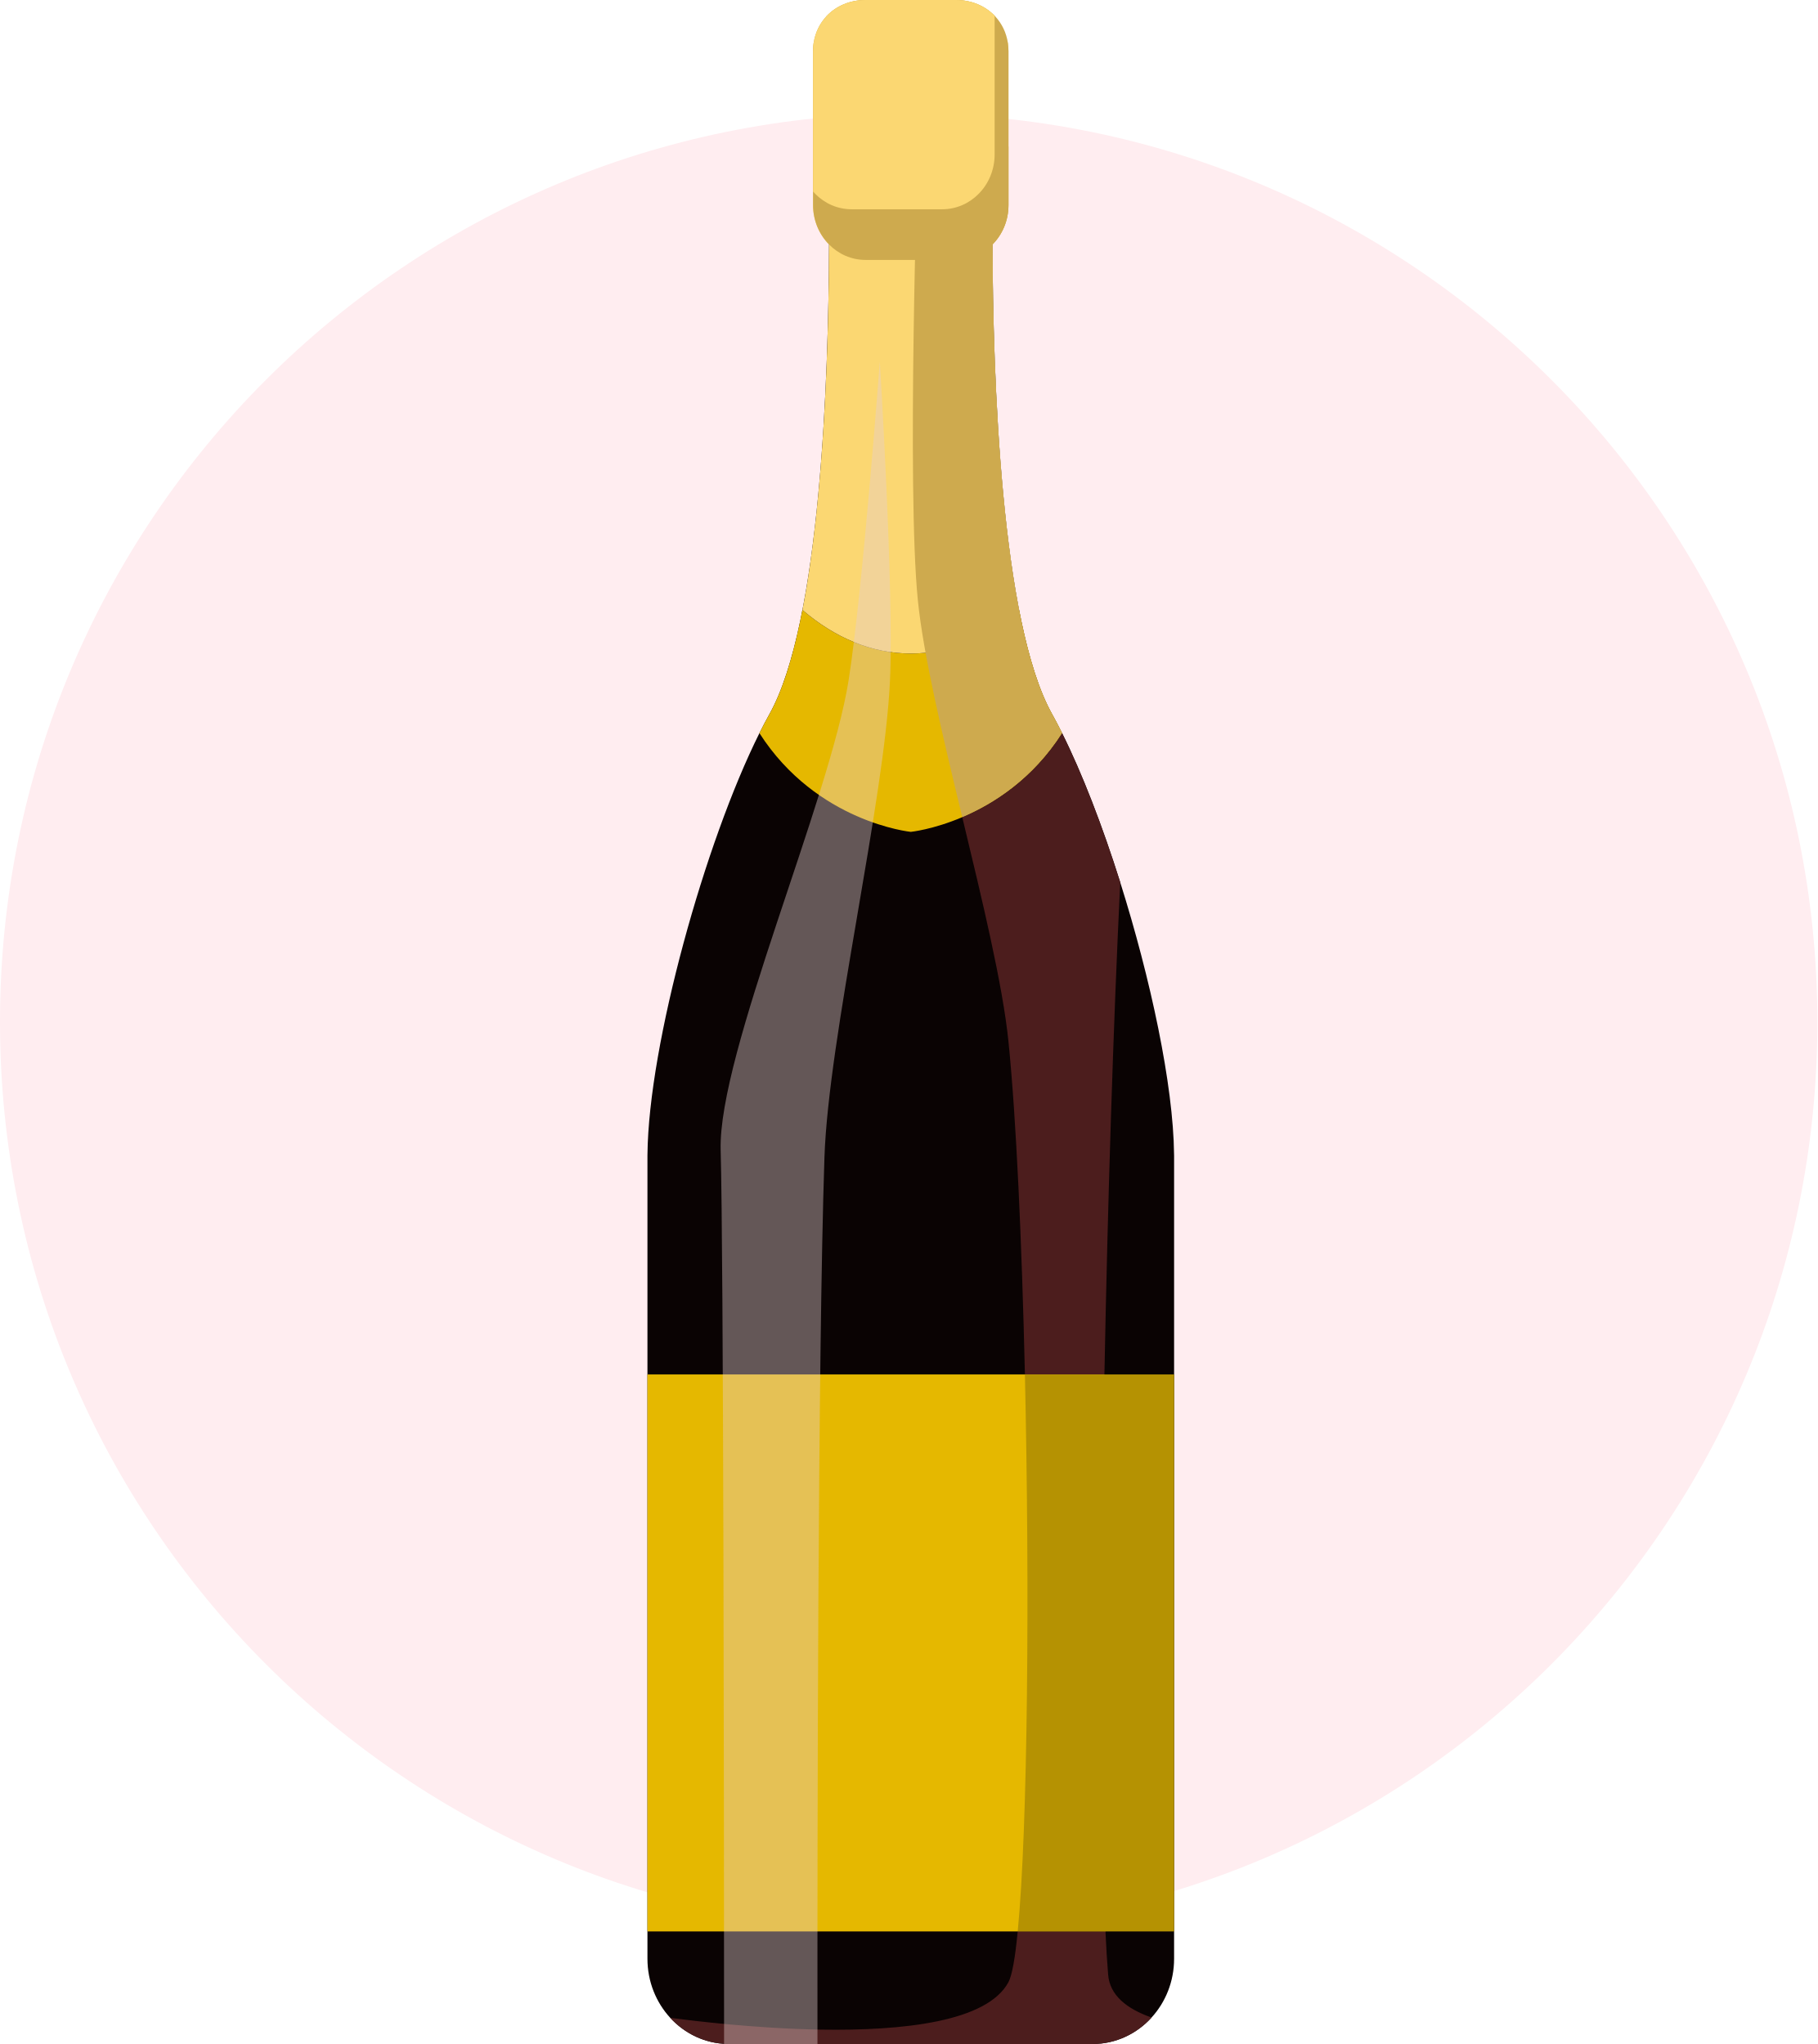
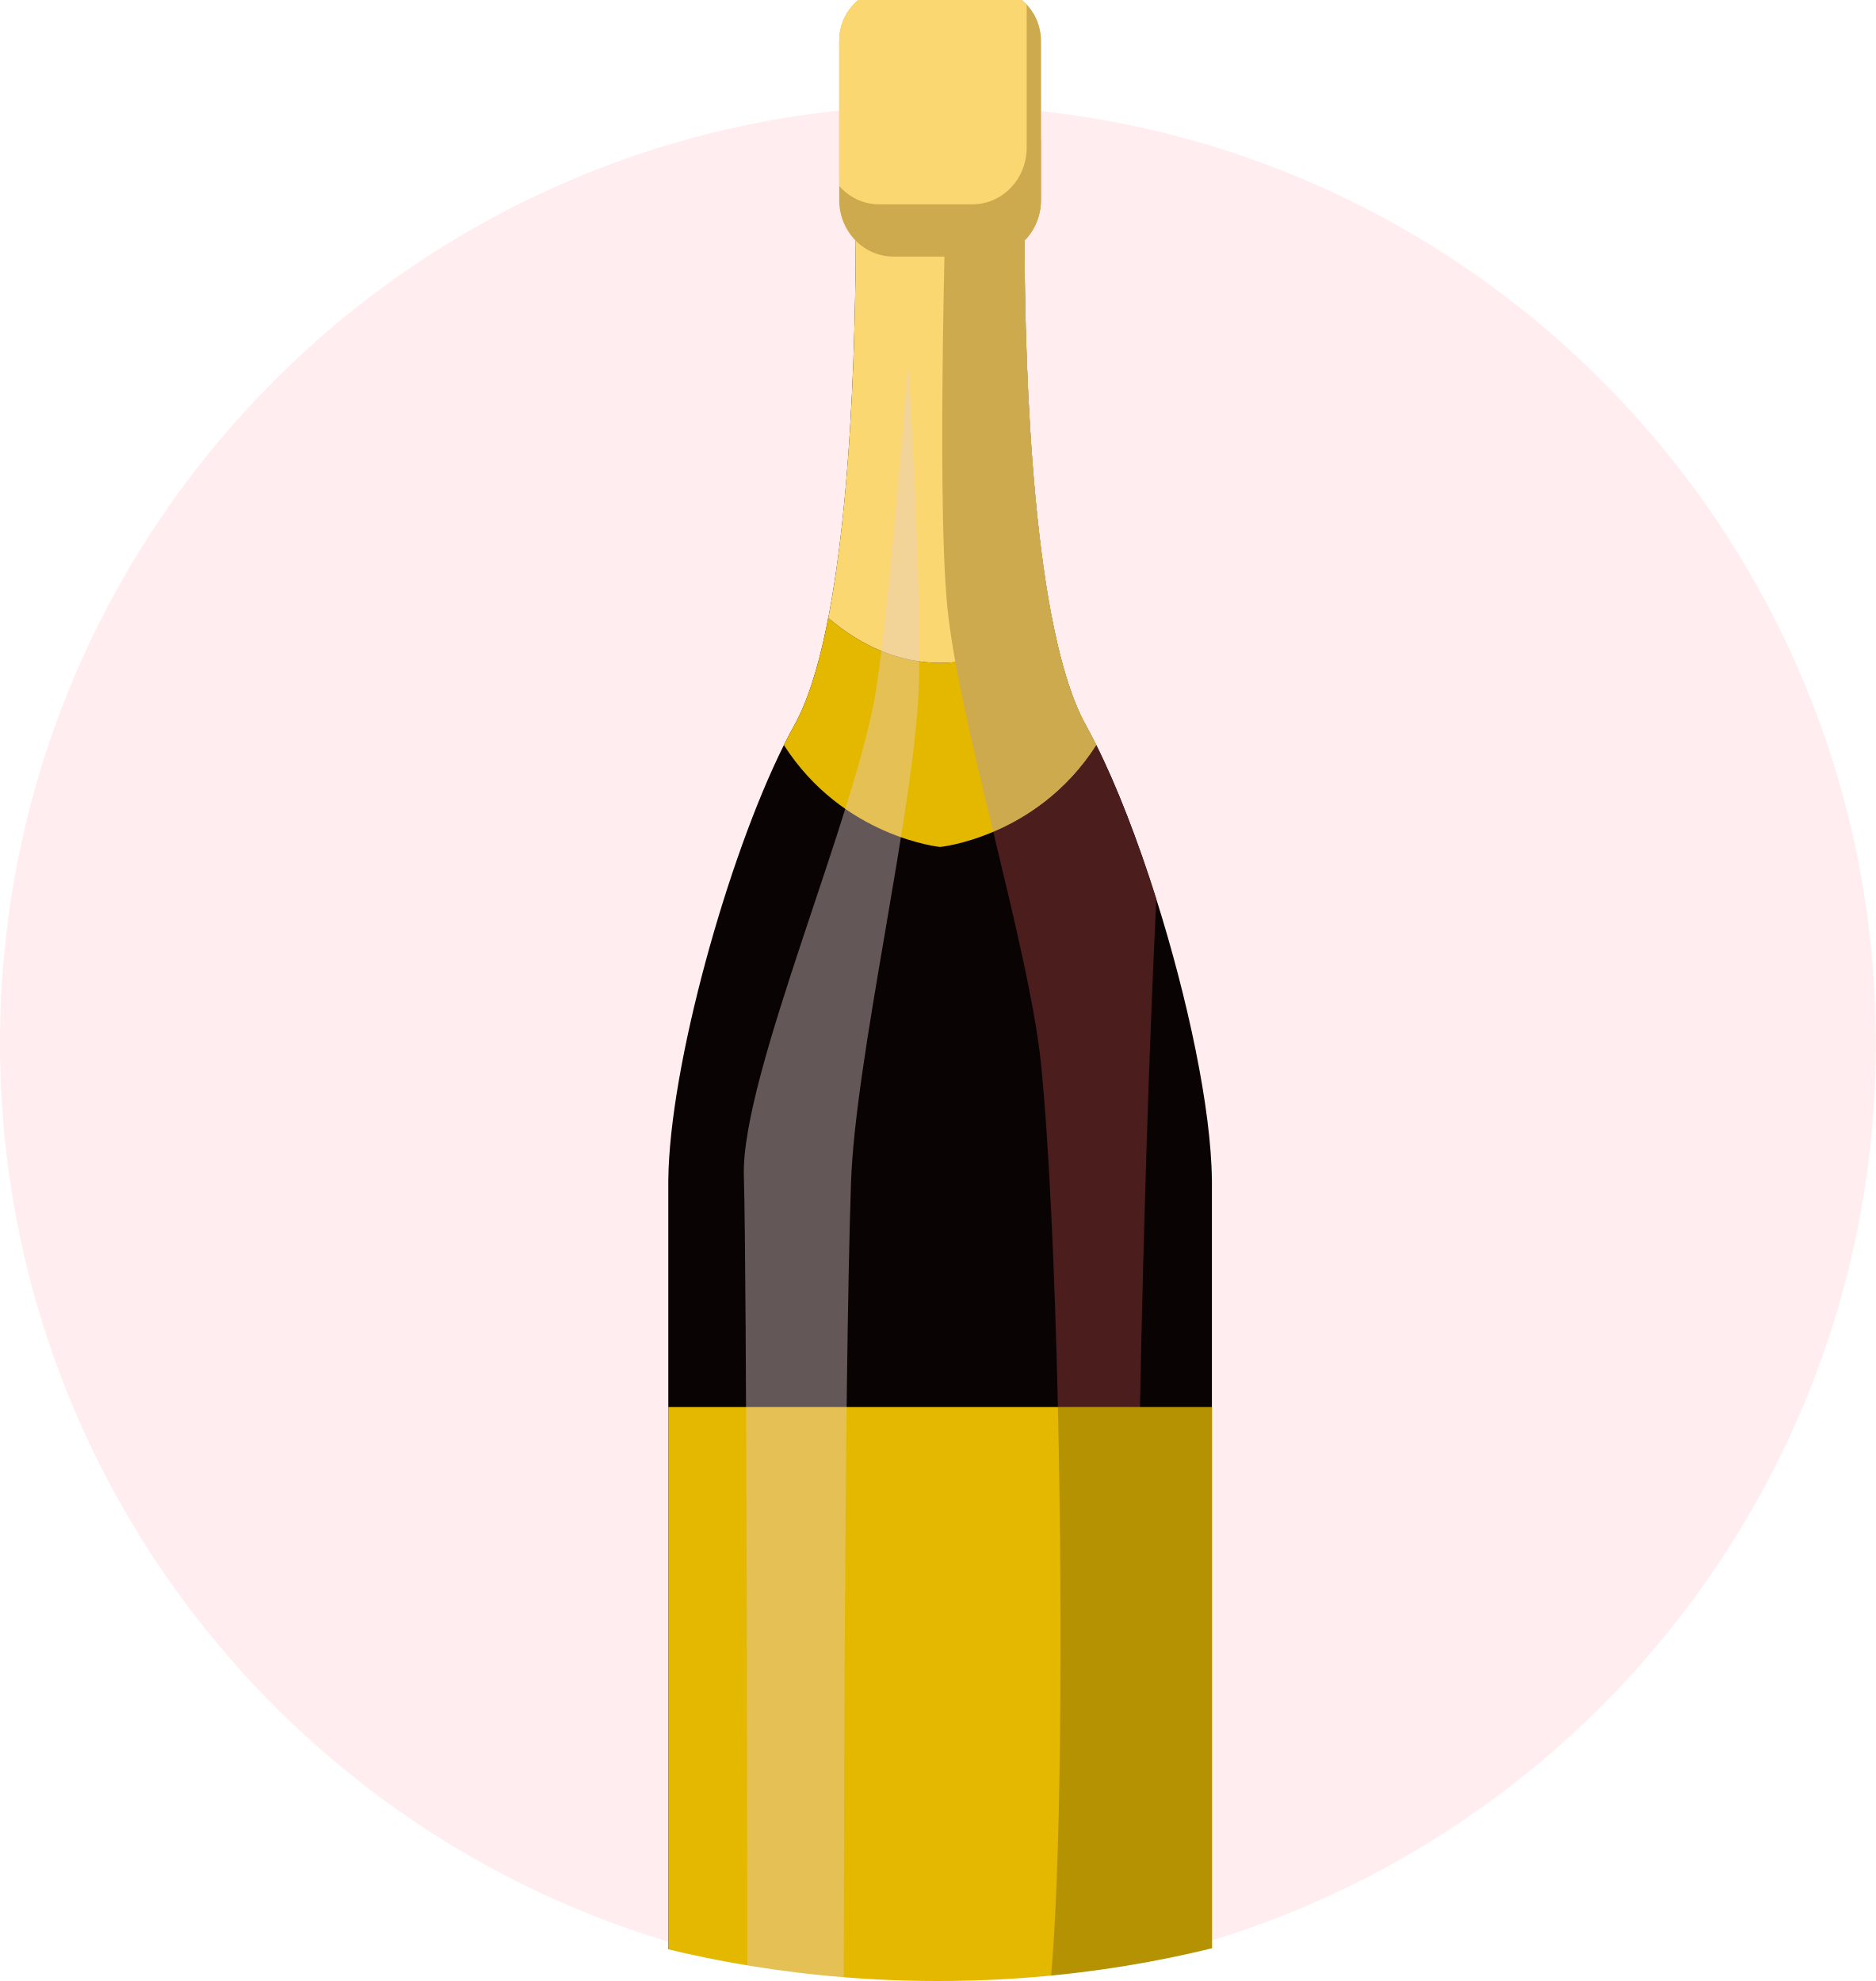
- <svg xmlns="http://www.w3.org/2000/svg" width="160" height="180" viewBox="0 0 160 180" fill="none">
-   <circle cx="80" cy="90" r="80" fill="#FFEDF0" />
-   <path d="M103.367 101.787V172.489C103.367 174.499 102.612 176.322 101.384 177.669C100.078 179.105 98.232 180 96.188 180H64.18C64.138 180 64.095 180 64.052 179.997C62.072 179.962 60.287 179.089 59.008 177.697C57.765 176.347 57.001 174.512 57.001 172.489V101.787C57.001 101.743 57.001 101.698 57.003 101.654C57.104 91.942 62.079 74.13 66.86 64.562C67.156 63.972 67.448 63.411 67.741 62.889C72.252 54.815 72.953 33.104 72.99 21.529C73.007 16.993 72.919 14.012 72.919 14.012H87.448C87.448 14.012 87.361 16.993 87.379 21.529C87.415 33.108 88.116 54.815 92.627 62.889C92.919 63.411 93.211 63.969 93.504 64.559C95.271 68.091 97.062 72.744 98.625 77.701C101.296 86.174 103.301 95.525 103.364 101.654C103.364 101.698 103.367 101.743 103.367 101.787Z" fill="#0A0303" />
-   <path d="M93.504 64.559C90.915 68.61 87.458 70.795 84.716 71.962C82.136 73.061 80.183 73.256 80.183 73.256C80.183 73.256 71.892 72.421 66.86 64.562C67.156 63.971 67.448 63.411 67.741 62.89C68.972 60.685 69.918 57.468 70.647 53.716C73.516 56.171 76.76 57.553 80.196 57.553C83.623 57.553 86.861 56.177 89.724 53.733C90.452 57.477 91.396 60.688 92.627 62.89C92.919 63.411 93.211 63.968 93.504 64.559Z" fill="#E5B800" />
-   <path d="M89.723 53.734C86.861 56.177 83.622 57.553 80.196 57.553C76.759 57.553 73.516 56.171 70.647 53.716C72.583 43.721 72.961 29.944 72.989 21.528C72.121 20.654 71.582 19.423 71.582 18.062V4.51C71.582 4.266 71.6 4.029 71.63 3.797C72.002 2.962 72.379 2.171 72.763 1.427C73.61 0.528 74.835 0.001 76.199 0.001H84.165C85.529 0.001 86.757 0.528 87.604 1.427C87.987 2.171 88.365 2.962 88.737 3.797C88.767 4.029 88.785 4.266 88.785 4.51V18.062C88.785 19.423 88.246 20.654 87.378 21.528C87.406 29.953 87.783 43.74 89.723 53.734Z" fill="#FBD772" />
-   <path d="M97.324 170.089H57V121.036H97.232C96.857 140.781 96.824 159.736 97.324 170.089Z" fill="#E5B800" />
-   <path d="M101.384 177.669C100.078 179.105 98.232 180 96.188 180H64.18C64.138 180 64.095 180 64.052 179.997C62.072 179.962 60.287 179.089 59.008 177.697C60.257 177.86 62.011 178.07 64.052 178.261C66.504 178.487 69.37 178.685 72.274 178.733C79.48 178.847 86.915 178.054 88.786 174.547C89.106 173.948 89.377 172.391 89.599 170.088H97.324C97.391 171.537 97.47 172.821 97.562 173.91C97.711 175.685 99.148 176.885 101.384 177.669Z" fill="#4C1D1D" />
-   <path d="M98.625 77.701C98.013 90.254 97.522 105.877 97.233 121.036H90.233C89.964 109.359 89.471 98.49 88.786 91.732C88.277 86.715 86.486 79.319 84.717 71.961C87.458 70.795 90.915 68.611 93.504 64.559C95.271 68.091 97.062 72.744 98.625 77.701Z" fill="#4C1D1D" />
-   <path d="M84.717 71.961C82.998 64.833 81.299 57.735 80.809 52.872C79.813 43.052 80.809 13.375 80.809 13.375L88.786 12.903V18.06C88.786 19.423 88.247 20.653 87.379 21.529C87.415 33.108 88.116 54.815 92.627 62.889C92.919 63.412 93.211 63.969 93.504 64.559C90.915 68.611 87.458 70.795 84.717 71.961Z" fill="#CEAA4E" />
-   <path d="M97.232 121.036H90.232C90.658 139.912 90.497 160.908 89.599 170.089H97.324H103.367V121.036H97.232Z" fill="#B59202" />
-   <path d="M88.786 4.51V18.06C88.786 19.423 88.247 20.653 87.379 21.529C86.547 22.373 85.414 22.889 84.165 22.889H76.2C74.951 22.889 73.82 22.373 72.99 21.529C72.121 20.653 71.582 19.423 71.582 18.06V4.51C71.582 4.265 71.6 4.029 71.631 3.796C71.771 2.861 72.176 2.054 72.764 1.427C73.61 0.528 74.835 0 76.2 0H84.165C85.512 0 86.724 0.513 87.567 1.389C87.58 1.402 87.592 1.414 87.604 1.427C88.192 2.054 88.597 2.861 88.737 3.796C88.767 4.029 88.786 4.265 88.786 4.51Z" fill="#CEAA4E" />
-   <path d="M87.567 1.389V13.601C87.567 14.964 87.029 16.194 86.161 17.069C85.329 17.914 84.196 18.43 82.947 18.43H74.981C73.733 18.43 72.602 17.914 71.771 17.069C71.707 17.003 71.643 16.936 71.582 16.866V4.51C71.582 4.265 71.6 4.029 71.631 3.796C71.771 2.861 72.176 2.054 72.764 1.427C73.61 0.528 74.835 0 76.2 0H84.165C85.512 0 86.724 0.513 87.567 1.389Z" fill="#FBD772" />
-   <path d="M78.356 59.879C77.887 70.486 72.937 91.311 72.584 101.925C71.993 119.574 71.959 162.529 71.969 178.733C71.965 179.175 71.969 179.598 71.969 180H63.876C63.833 180 63.79 180 63.747 179.997C63.751 179.456 63.751 178.876 63.747 178.261C63.741 159.895 63.699 110.066 63.446 101.288C63.202 92.799 73.053 70.438 74.716 59.879C75.944 52.082 77.458 31.849 77.458 31.849C77.458 31.849 78.707 51.995 78.356 59.879Z" fill="#E5CFCF" fill-opacity="0.412" />
+ <svg xmlns="http://www.w3.org/2000/svg" width="160" height="169" viewBox="0 0 160 169" fill="none">
+   <mask id="mask0_354_4018" style="mask-type:alpha" maskUnits="userSpaceOnUse" x="0" y="0" width="160" height="169">
+     <path d="M160 0H0V105.424H0.006C0.542 140.61 36.151 169 80 169C123.849 169 159.458 140.61 159.994 105.424H160V0Z" fill="#D9D9D9" />
+   </mask>
+   <g mask="url(#mask0_354_4018)">
+     <circle cx="80" cy="89" r="80" fill="#FFEDF0" />
+     <path d="M103.367 100.787V171.489C103.367 173.499 102.612 175.322 101.384 176.669C100.078 178.105 98.232 179 96.188 179H64.18C64.138 179 64.095 179 64.052 178.997C62.072 178.962 60.287 178.089 59.008 176.697C57.765 175.347 57.001 173.512 57.001 171.489V100.787C57.001 100.743 57.001 100.698 57.003 100.654C57.104 90.942 62.079 73.13 66.86 63.562C67.156 62.972 67.448 62.411 67.741 61.889C72.252 53.815 72.953 32.104 72.99 20.529C73.007 15.993 72.919 13.012 72.919 13.012H87.448C87.448 13.012 87.361 15.993 87.379 20.529C87.415 32.108 88.116 53.815 92.627 61.889C92.919 62.411 93.211 62.969 93.504 63.559C95.271 67.091 97.062 71.744 98.625 76.701C101.296 85.174 103.301 94.525 103.364 100.654C103.364 100.698 103.367 100.743 103.367 100.787Z" fill="#0A0303" />
+     <path d="M93.504 63.559C90.915 67.61 87.458 69.795 84.716 70.962C82.136 72.061 80.183 72.256 80.183 72.256C80.183 72.256 71.892 71.421 66.86 63.562C67.156 62.971 67.448 62.411 67.741 61.89C68.972 59.685 69.918 56.468 70.647 52.716C73.516 55.171 76.76 56.553 80.196 56.553C83.623 56.553 86.861 55.177 89.724 52.733C90.452 56.477 91.396 59.688 92.627 61.89C92.919 62.411 93.211 62.968 93.504 63.559Z" fill="#E5B800" />
+     <path d="M89.723 52.734C86.861 55.177 83.622 56.553 80.196 56.553C76.759 56.553 73.516 55.171 70.647 52.716C72.583 42.721 72.961 28.944 72.989 20.528C72.121 19.654 71.582 18.423 71.582 17.062V3.51C71.582 3.266 71.6 3.029 71.63 2.797C72.002 1.962 72.379 1.171 72.763 0.427C73.61 -0.472 74.835 -0.999 76.199 -0.999H84.165C85.529 -0.999 86.757 -0.472 87.604 0.427C87.987 1.171 88.365 1.962 88.737 2.797C88.767 3.029 88.785 3.266 88.785 3.51V17.062C88.785 18.423 88.246 19.654 87.378 20.528C87.406 28.953 87.783 42.74 89.723 52.734Z" fill="#FBD772" />
+     <path d="M97.324 169.089H57V120.036H97.232C96.857 139.781 96.824 158.736 97.324 169.089Z" fill="#E5B800" />
+     <path d="M98.625 76.701C98.013 89.254 97.522 104.877 97.233 120.036H90.233C89.964 108.359 89.471 97.49 88.786 90.732C88.277 85.715 86.486 78.319 84.717 70.961C87.458 69.795 90.915 67.611 93.504 63.559C95.271 67.091 97.062 71.744 98.625 76.701Z" fill="#4C1D1D" />
+     <path d="M84.717 70.961C82.998 63.833 81.299 56.735 80.809 51.872C79.813 42.052 80.809 12.375 80.809 12.375L88.786 11.903V17.06C88.786 18.423 88.247 19.653 87.379 20.529C87.415 32.108 88.116 53.815 92.627 61.889C92.919 62.412 93.211 62.969 93.504 63.559C90.915 67.611 87.458 69.795 84.717 70.961Z" fill="#CEAA4E" />
+     <path d="M97.232 120.036H90.232C90.658 138.912 90.497 159.908 89.599 169.089H97.324H103.367V120.036H97.232Z" fill="#B59202" />
+     <path d="M88.786 3.51V17.06C88.786 18.423 88.247 19.653 87.379 20.529C86.547 21.373 85.414 21.889 84.165 21.889H76.2C74.951 21.889 73.82 21.373 72.99 20.529C72.121 19.653 71.582 18.423 71.582 17.06V3.51C71.582 3.265 71.6 3.029 71.631 2.796C71.771 1.861 72.176 1.054 72.764 0.427C73.61 -0.472 74.835 -1 76.2 -1H84.165C85.512 -1 86.724 -0.487 87.567 0.389C87.58 0.402 87.592 0.414 87.604 0.427C88.192 1.054 88.597 1.861 88.737 2.796C88.767 3.029 88.786 3.265 88.786 3.51Z" fill="#CEAA4E" />
+     <path d="M87.567 0.389V12.601C87.567 13.964 87.029 15.194 86.161 16.069C85.329 16.914 84.196 17.43 82.947 17.43H74.981C73.733 17.43 72.602 16.914 71.771 16.069C71.707 16.003 71.643 15.936 71.582 15.866V3.51C71.582 3.265 71.6 3.029 71.631 2.796C71.771 1.861 72.176 1.054 72.764 0.427C73.61 -0.472 74.835 -1 76.2 -1H84.165C85.512 -1 86.724 -0.487 87.567 0.389Z" fill="#FBD772" />
+     <path d="M78.356 58.879C77.887 69.486 72.937 90.311 72.584 100.925C71.993 118.574 71.959 161.529 71.969 177.733C71.965 178.175 71.969 178.598 71.969 179H63.876C63.833 179 63.79 179 63.747 178.997C63.751 178.456 63.751 177.876 63.747 177.261C63.741 158.895 63.699 109.066 63.446 100.288C63.202 91.799 73.053 69.438 74.716 58.879C75.944 51.082 77.458 30.849 77.458 30.849C77.458 30.849 78.707 50.995 78.356 58.879Z" fill="#E5CFCF" fill-opacity="0.412" />
+   </g>
</svg>
